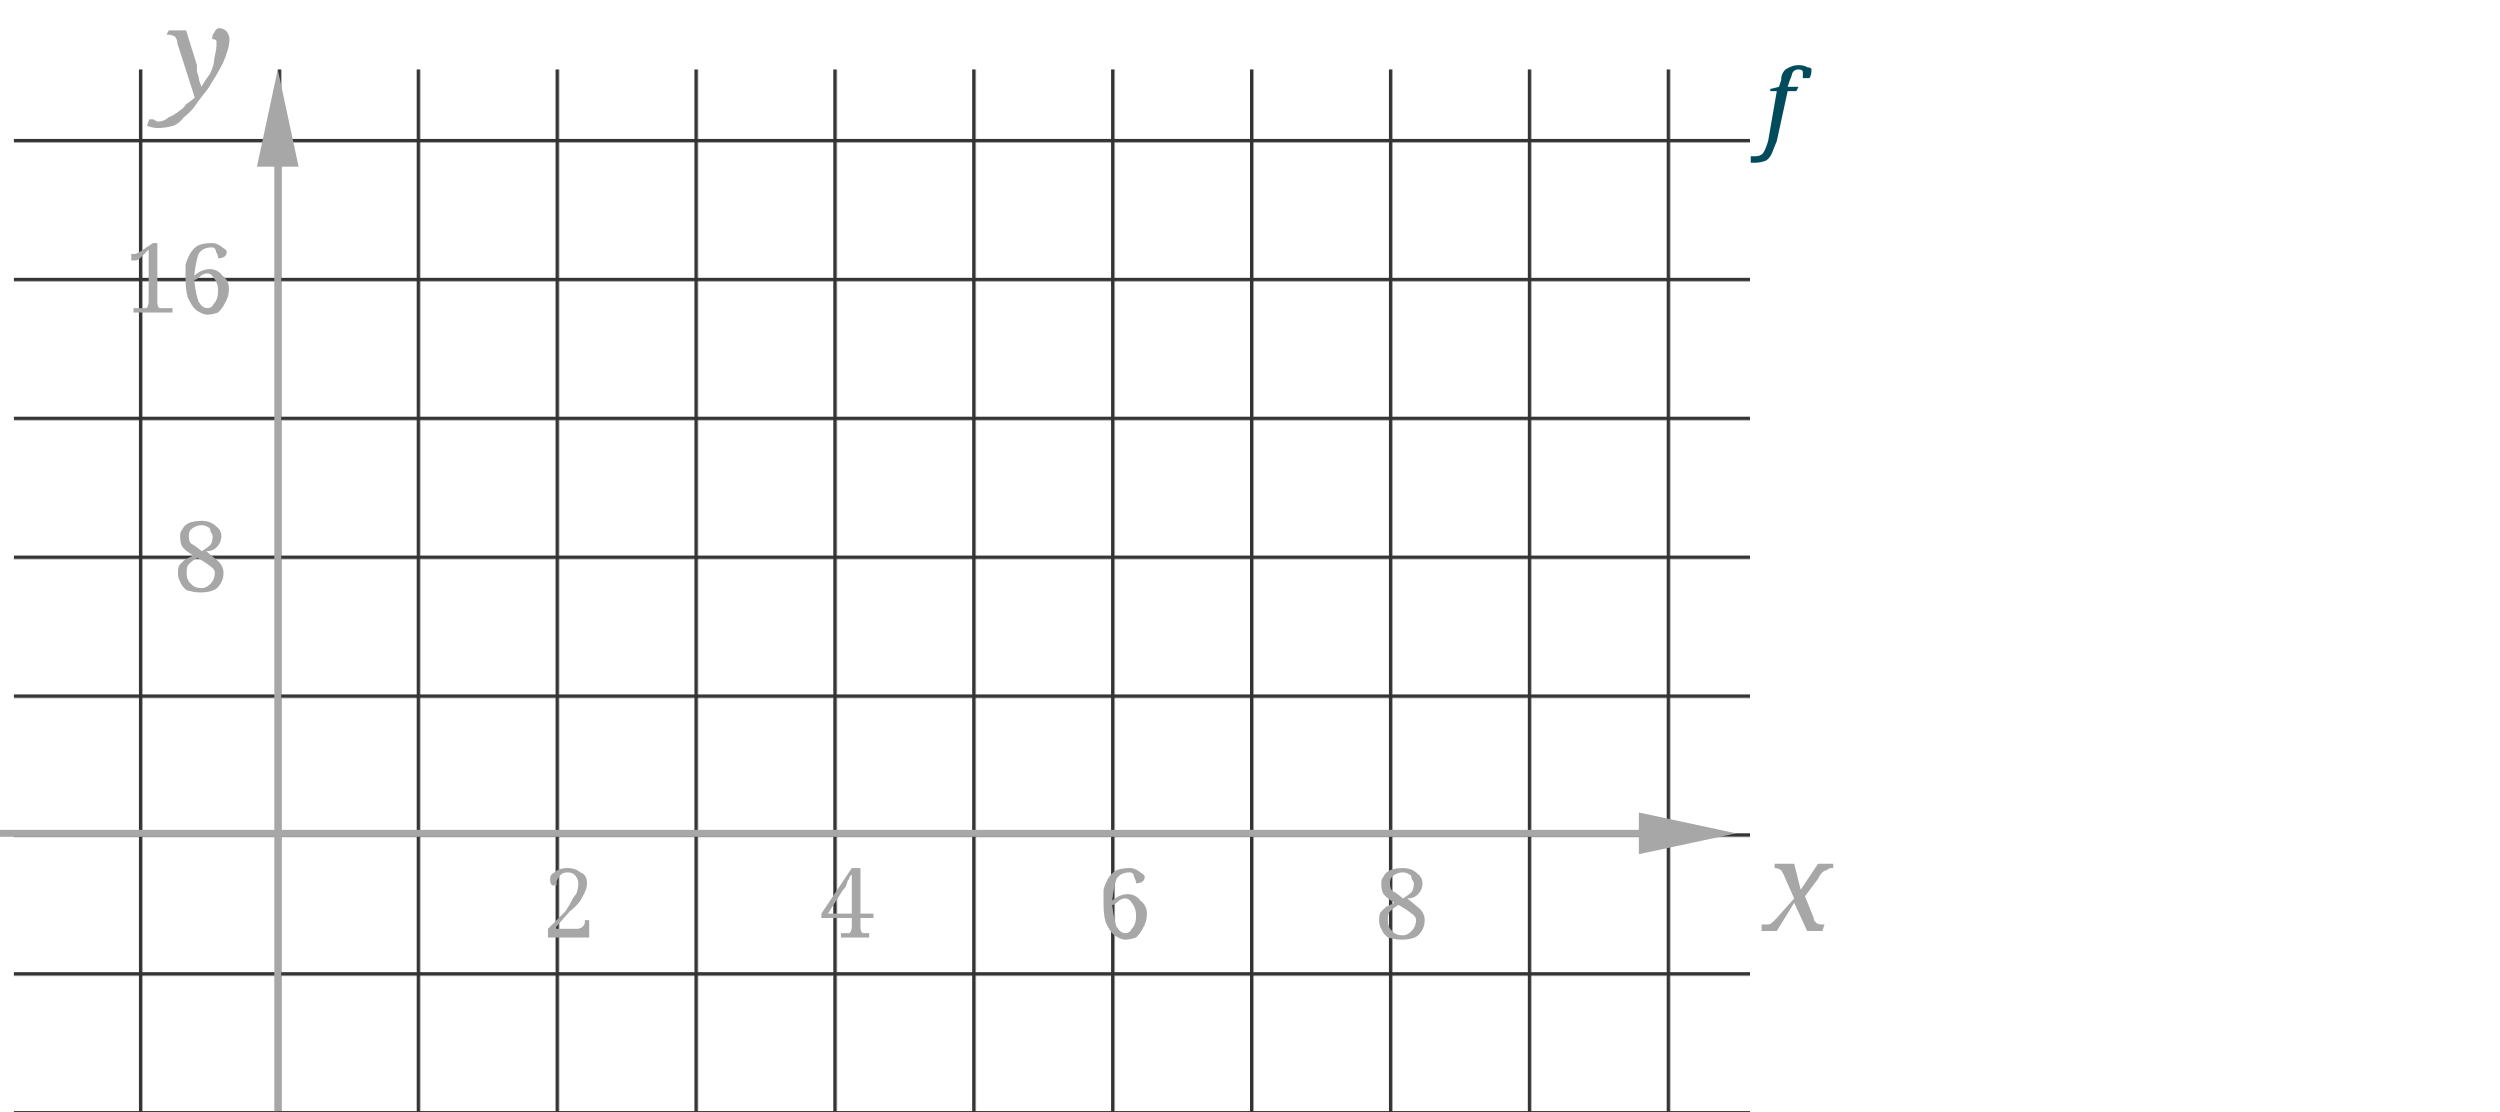
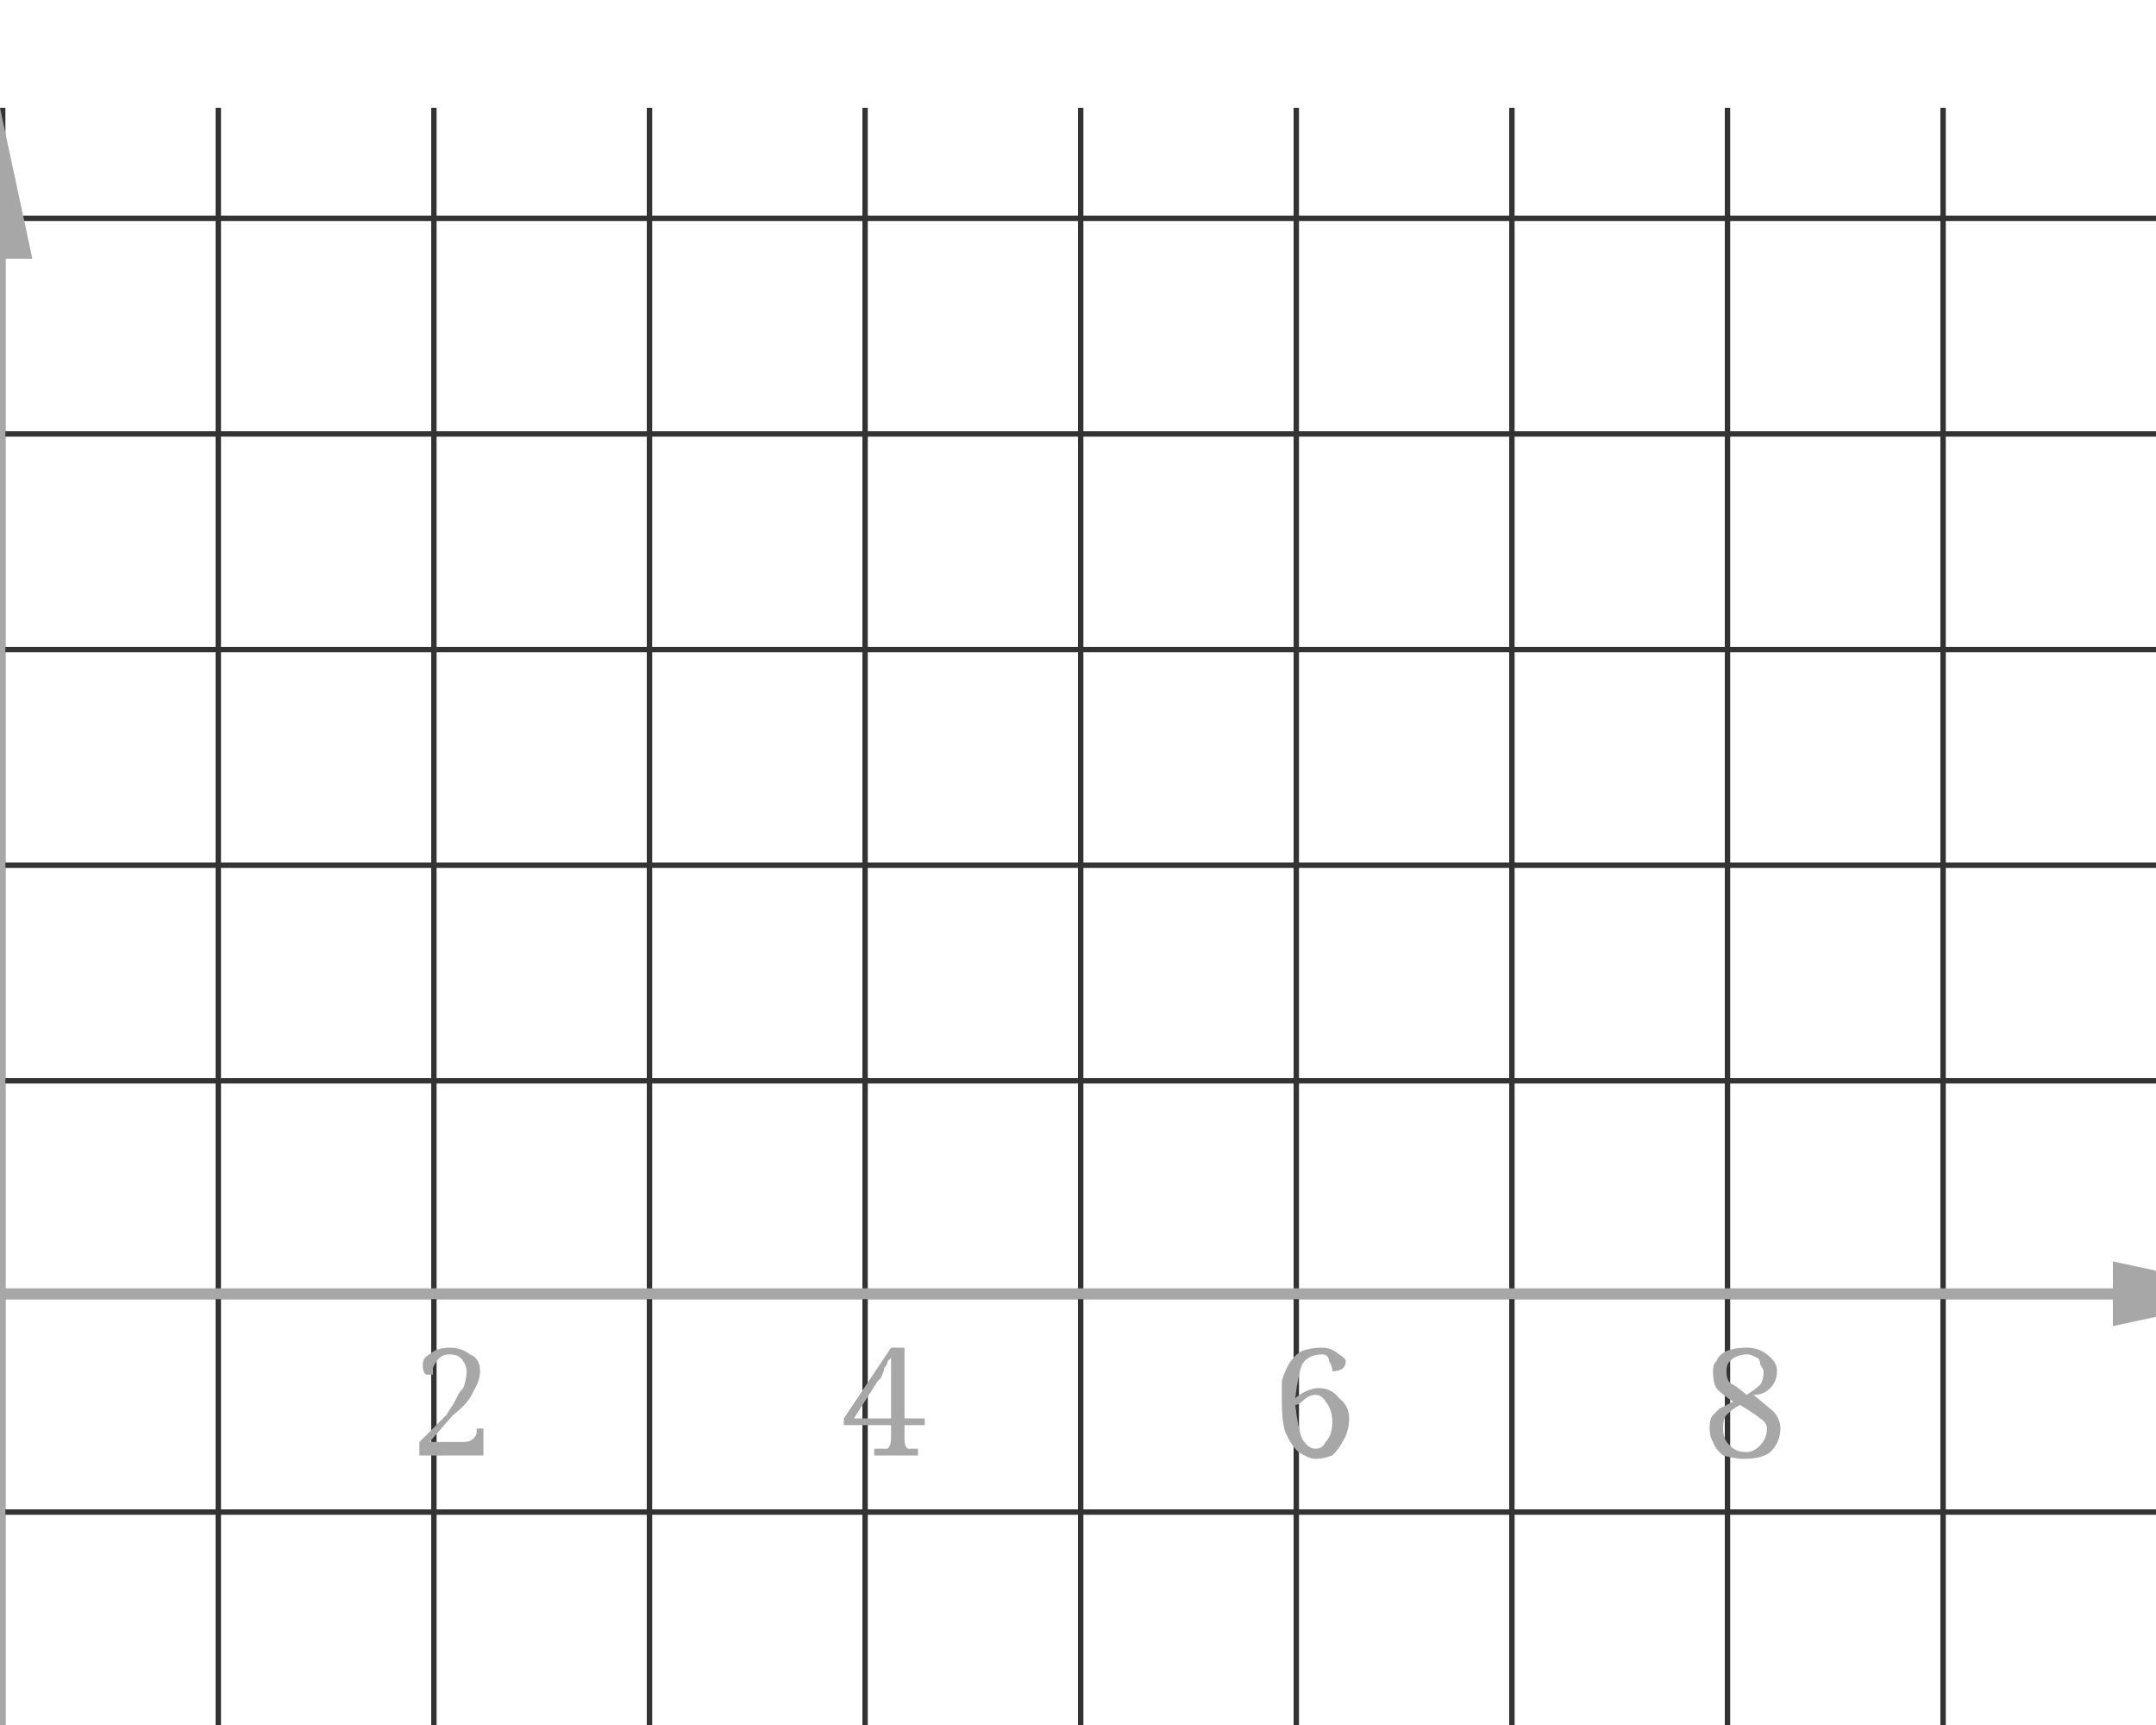
- <svg xmlns="http://www.w3.org/2000/svg" viewBox="-2 -6 18 8">
+ <svg xmlns="http://www.w3.org/2000/svg" viewBox="0 -6 10 8">
  <defs>
    <pattern id="grid" width="1" height="1" patternUnits="userSpaceOnUse">
      <path d="M 1 0 L 0 0 0 1" fill="none" stroke="#333333" stroke-width="0.05" />
    </pattern>
  </defs>
  <rect x="-1.9" y="-5.5" width="12.5" height="8" fill="url(#grid)" />
  <line x1="-2" y1="0" x2="10" y2="0" stroke="#a7a7a7" stroke-width="0.05" />
  <polygon points="10.5,0 9.8,-0.15 9.8,0.15" fill="#a7a7a7" />
  <line x1="0" y1="2" x2="0" y2="-5" stroke="#a7a7a7" stroke-width="0.05" />
  <polygon points="0,-5.5 -0.15,-4.8 0.15,-4.8" fill="#a7a7a7" />
  <path id="functionPath" d="M -2 1 L 10.5 -5.25" stroke="#004c5c" stroke-width="0.1" />
  <text x="10.7" y="-5" font-family="serif" font-size="0.7" font-style="italic" fill="#004c5c">f</text>
  <text x="10.7" y="0.7" font-family="serif" font-size="0.9" font-style="italic" fill="#a8a7a7">x</text>
  <text x="-0.8" y="-5.3" font-family="serif" font-size="0.9" font-style="italic" fill="#a8a7a7">y</text>
  <text x="1.9" y="0.75" font-family="serif" font-size="0.7" fill="#a8a7a7">2</text>
  <text x="3.9" y="0.75" font-family="serif" font-size="0.7" fill="#a8a7a7">4</text>
  <text x="5.9" y="0.75" font-family="serif" font-size="0.7" fill="#a8a7a7">6</text>
  <text x="7.9" y="0.75" font-family="serif" font-size="0.7" fill="#a8a7a7">8</text>
  <text x="-0.75" y="-1.75" font-family="serif" font-size="0.7" fill="#a8a7a7">8</text>
  <text x="-1.1" y="-3.75" font-family="serif" font-size="0.7" fill="#a8a7a7">16</text>
  <style>
    /* Animation for the functionPath */
    @keyframes drawPath {
      from {
        stroke-dashoffset: 160;
      }
      to {
        stroke-dashoffset: 0;
      }
    }
    #functionPath {
      animation: drawPath 8s ease infinite;
      stroke-dasharray: 160;
      stroke-dashoffset: 160;
    }
  </style>
</svg>
